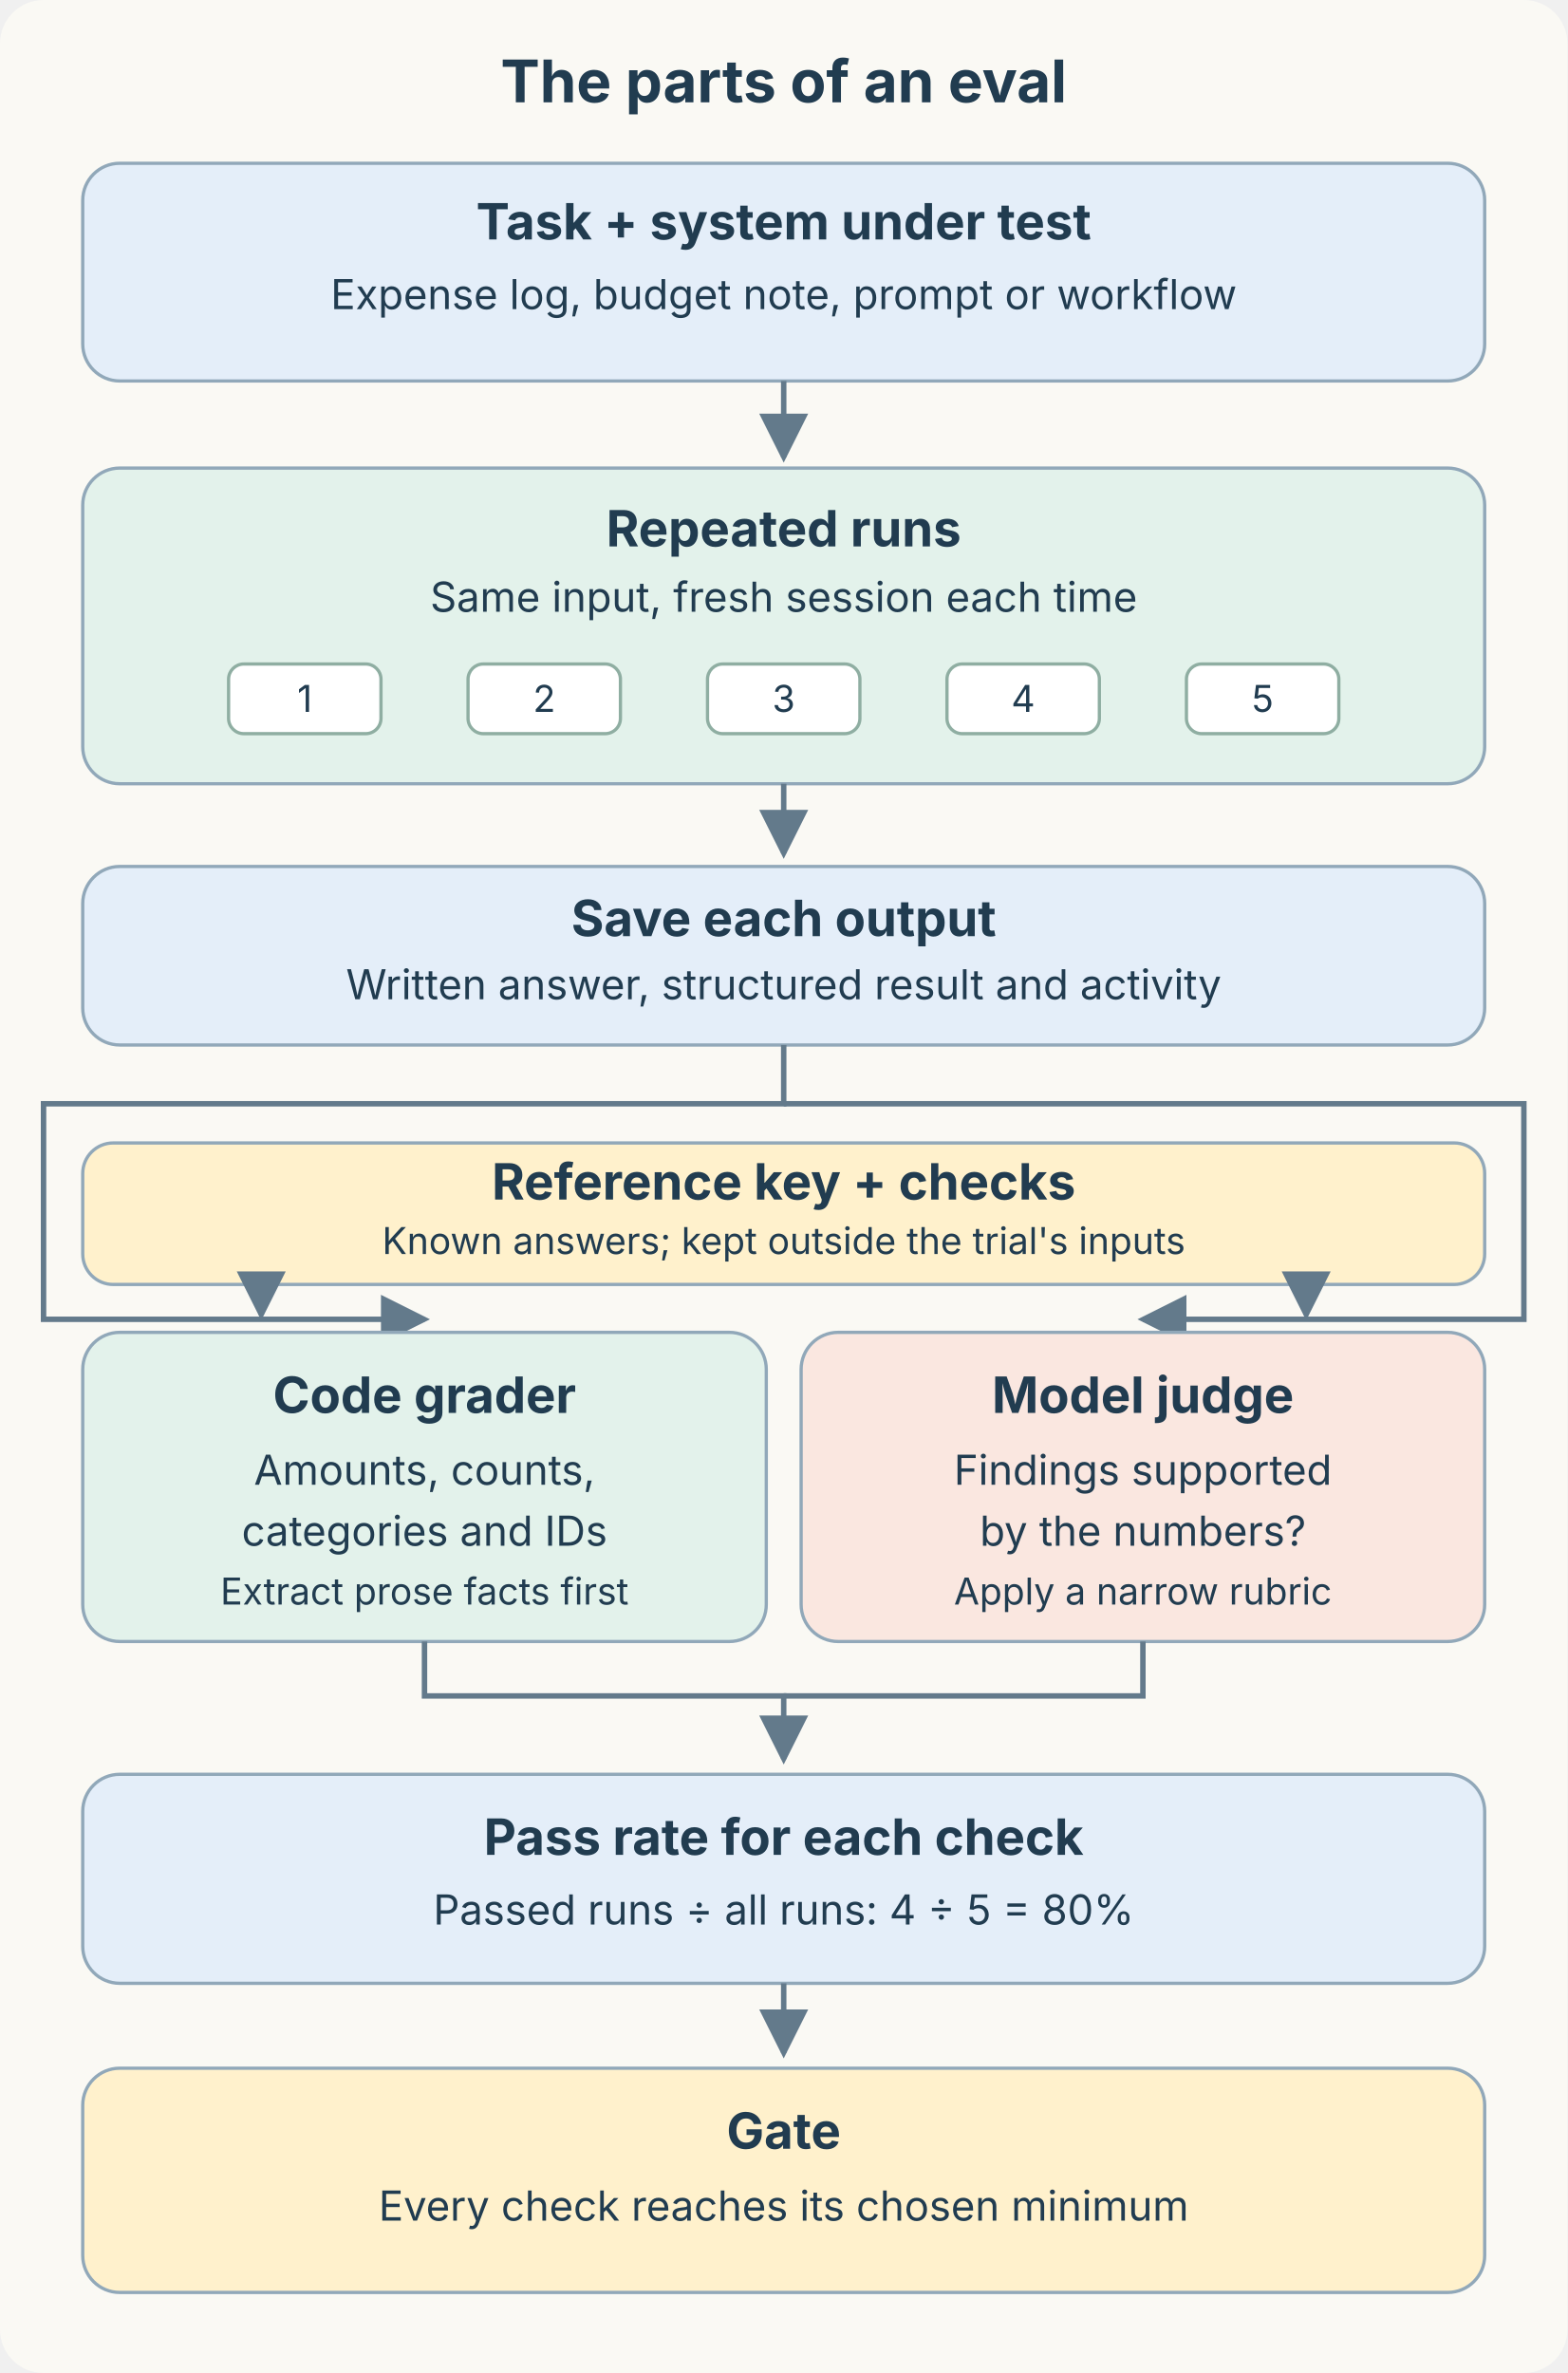
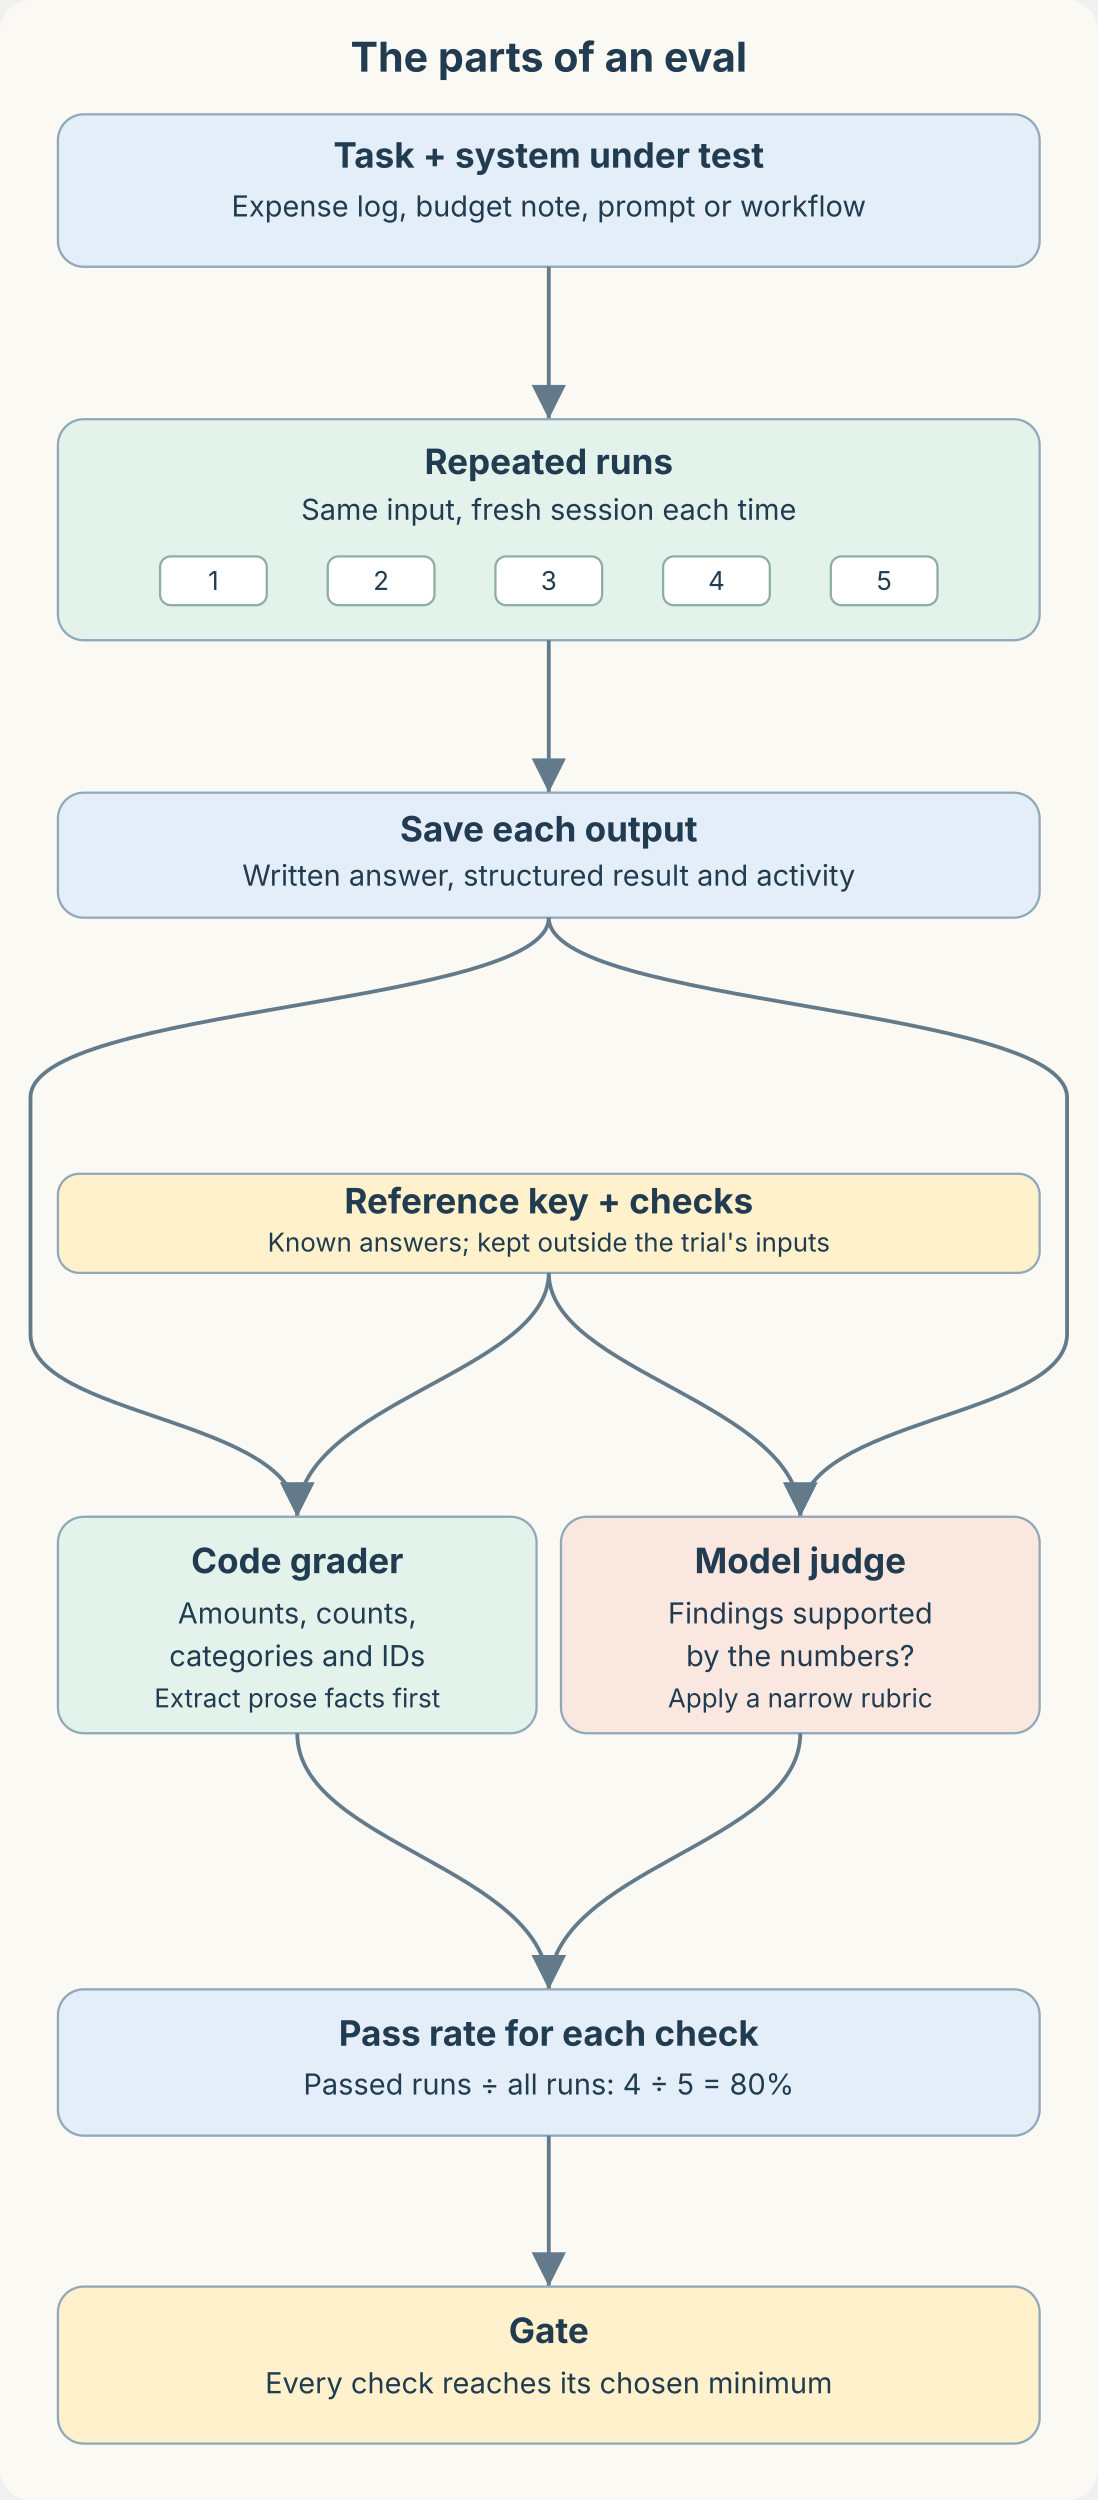
- <svg xmlns="http://www.w3.org/2000/svg" width="720" height="1090" viewBox="0 0 720 1090" role="img" aria-labelledby="title desc">
+ <svg xmlns="http://www.w3.org/2000/svg" width="720" height="1640" viewBox="0 0 720 1640" role="img" aria-labelledby="title desc">
  <defs>
-     <marker id="arrow" markerWidth="9" markerHeight="9" refX="8" refY="4.5" orient="auto">
+     <marker id="arrow" markerWidth="9" markerHeight="9" refX="9" refY="4.5" orient="auto">
      <path d="M0 0L9 4.5L0 9Z" fill="#637a8b" />
    </marker>
  </defs>
  <style>text{font-family:Inter,Segoe UI,Arial,sans-serif;fill:#213c50}.heading{font-size:27px;font-weight:700}.label{font-size:23px;font-weight:650}.detail{font-size:19px}.small{font-size:17px}.path{fill:none;stroke:#637a8b;stroke-width:2.5;marker-end:url(#arrow)}.box{stroke:#91a8b9;stroke-width:1.5}</style>
-   <rect width="720" height="1090" rx="20" fill="#faf9f4" />
+   <rect width="720" height="1640" rx="20" fill="#faf9f4" />
  <text x="360" y="47" class="heading" text-anchor="middle">The parts of an eval</text>
  <rect x="38" y="75" width="644" height="100" rx="17" fill="#e4eef9" class="box" />
  <text x="360" y="110" class="label" text-anchor="middle">Task + system under test</text>
  <text x="360" y="142" class="detail" text-anchor="middle">Expense log, budget note, prompt or workflow</text>
-   <path d="M360 175V210" class="path" />
-   <rect x="38" y="215" width="644" height="145" rx="17" fill="#e3f2eb" class="box" />
-   <text x="360" y="251" class="label" text-anchor="middle">Repeated runs</text>
-   <text x="360" y="281" class="detail" text-anchor="middle">Same input, fresh session each time</text>
+   <path d="M360 175V275" class="path" />
+   <rect x="38" y="275" width="644" height="145" rx="17" fill="#e3f2eb" class="box" />
+   <text x="360" y="311" class="label" text-anchor="middle">Repeated runs</text>
+   <text x="360" y="341" class="detail" text-anchor="middle">Same input, fresh session each time</text>
  <g fill="#ffffff" stroke="#8faea2" stroke-width="1.5">
-     <rect x="105" y="305" width="70" height="32" rx="7" />
-     <rect x="215" y="305" width="70" height="32" rx="7" />
-     <rect x="325" y="305" width="70" height="32" rx="7" />
-     <rect x="435" y="305" width="70" height="32" rx="7" />
-     <rect x="545" y="305" width="70" height="32" rx="7" />
+     <rect x="105" y="365" width="70" height="32" rx="7" />
+     <rect x="215" y="365" width="70" height="32" rx="7" />
+     <rect x="325" y="365" width="70" height="32" rx="7" />
+     <rect x="435" y="365" width="70" height="32" rx="7" />
+     <rect x="545" y="365" width="70" height="32" rx="7" />
  </g>
-   <text x="140" y="327" class="small" text-anchor="middle">1</text>
-   <text x="250" y="327" class="small" text-anchor="middle">2</text>
-   <text x="360" y="327" class="small" text-anchor="middle">3</text>
-   <text x="470" y="327" class="small" text-anchor="middle">4</text>
-   <text x="580" y="327" class="small" text-anchor="middle">5</text>
-   <path d="M360 360V392" class="path" />
-   <rect x="38" y="398" width="644" height="82" rx="17" fill="#e4eef9" class="box" />
-   <text x="360" y="430" class="label" text-anchor="middle">Save each output</text>
-   <text x="360" y="459" class="detail" text-anchor="middle">Written answer, structured result and activity</text>
-   <path d="M360 480V507H20V606H195" class="path" />
-   <path d="M360 507H700V606H525" class="path" />
-   <rect x="38" y="525" width="644" height="65" rx="14" fill="#fff1cc" class="box" />
-   <text x="360" y="551" class="label" text-anchor="middle">Reference key + checks</text>
-   <text x="360" y="576" class="small" text-anchor="middle">Known answers; kept outside the trial's inputs</text>
-   <path d="M120 590V604" class="path" />
-   <path d="M600 590V604" class="path" />
-   <rect x="38" y="612" width="314" height="142" rx="17" fill="#e3f2eb" class="box" />
-   <text x="195" y="649" class="label" text-anchor="middle">Code grader</text>
-   <text x="195" y="682" class="detail" text-anchor="middle">Amounts, counts,</text>
-   <text x="195" y="710" class="detail" text-anchor="middle">categories and IDs</text>
-   <text x="195" y="737" class="small" text-anchor="middle">Extract prose facts first</text>
-   <rect x="368" y="612" width="314" height="142" rx="17" fill="#fae7e0" class="box" />
-   <text x="525" y="649" class="label" text-anchor="middle">Model judge</text>
-   <text x="525" y="682" class="detail" text-anchor="middle">Findings supported</text>
-   <text x="525" y="710" class="detail" text-anchor="middle">by the numbers?</text>
-   <text x="525" y="737" class="small" text-anchor="middle">Apply a narrow rubric</text>
-   <path d="M195 754V779H360V808" class="path" />
-   <path d="M525 754V779H360" fill="none" stroke="#637a8b" stroke-width="2.5" />
-   <rect x="38" y="815" width="644" height="96" rx="17" fill="#e4eef9" class="box" />
-   <text x="360" y="852" class="label" text-anchor="middle">Pass rate for each check</text>
-   <text x="360" y="884" class="detail" text-anchor="middle">Passed runs ÷ all runs: 4 ÷ 5 = 80%</text>
-   <path d="M360 911V943" class="path" />
-   <rect x="38" y="950" width="644" height="103" rx="17" fill="#fff1cc" class="box" />
-   <text x="360" y="987" class="label" text-anchor="middle">Gate</text>
-   <text x="360" y="1020" class="detail" text-anchor="middle">Every check reaches its chosen minimum</text>
+   <text x="140" y="387" class="small" text-anchor="middle">1</text>
+   <text x="250" y="387" class="small" text-anchor="middle">2</text>
+   <text x="360" y="387" class="small" text-anchor="middle">3</text>
+   <text x="470" y="387" class="small" text-anchor="middle">4</text>
+   <text x="580" y="387" class="small" text-anchor="middle">5</text>
+   <path d="M360 420V520" class="path" />
+   <rect x="38" y="520" width="644" height="82" rx="17" fill="#e4eef9" class="box" />
+   <text x="360" y="552" class="label" text-anchor="middle">Save each output</text>
+   <text x="360" y="581" class="detail" text-anchor="middle">Written answer, structured result and activity</text>
+   <path d="M360 602C360 660 20 660 20 720V875C20 930 195 930 195 995" class="path" />
+   <path d="M360 602C360 660 700 660 700 720V875C700 930 525 930 525 995" class="path" />
+   <rect x="38" y="770" width="644" height="65" rx="14" fill="#fff1cc" class="box" />
+   <text x="360" y="796" class="label" text-anchor="middle">Reference key + checks</text>
+   <text x="360" y="821" class="small" text-anchor="middle">Known answers; kept outside the trial's inputs</text>
+   <path d="M360 835C360 900 195 920 195 995" class="path" />
+   <path d="M360 835C360 900 525 920 525 995" class="path" />
+   <rect x="38" y="995" width="314" height="142" rx="17" fill="#e3f2eb" class="box" />
+   <text x="195" y="1032" class="label" text-anchor="middle">Code grader</text>
+   <text x="195" y="1065" class="detail" text-anchor="middle">Amounts, counts,</text>
+   <text x="195" y="1093" class="detail" text-anchor="middle">categories and IDs</text>
+   <text x="195" y="1120" class="small" text-anchor="middle">Extract prose facts first</text>
+   <rect x="368" y="995" width="314" height="142" rx="17" fill="#fae7e0" class="box" />
+   <text x="525" y="1032" class="label" text-anchor="middle">Model judge</text>
+   <text x="525" y="1065" class="detail" text-anchor="middle">Findings supported</text>
+   <text x="525" y="1093" class="detail" text-anchor="middle">by the numbers?</text>
+   <text x="525" y="1120" class="small" text-anchor="middle">Apply a narrow rubric</text>
+   <path d="M195 1137C195 1210 360 1225 360 1305" class="path" />
+   <path d="M525 1137C525 1210 360 1225 360 1305" class="path" />
+   <rect x="38" y="1305" width="644" height="96" rx="17" fill="#e4eef9" class="box" />
+   <text x="360" y="1342" class="label" text-anchor="middle">Pass rate for each check</text>
+   <text x="360" y="1374" class="detail" text-anchor="middle">Passed runs ÷ all runs: 4 ÷ 5 = 80%</text>
+   <path d="M360 1401V1500" class="path" />
+   <rect x="38" y="1500" width="644" height="103" rx="17" fill="#fff1cc" class="box" />
+   <text x="360" y="1537" class="label" text-anchor="middle">Gate</text>
+   <text x="360" y="1570" class="detail" text-anchor="middle">Every check reaches its chosen minimum</text>
</svg>
